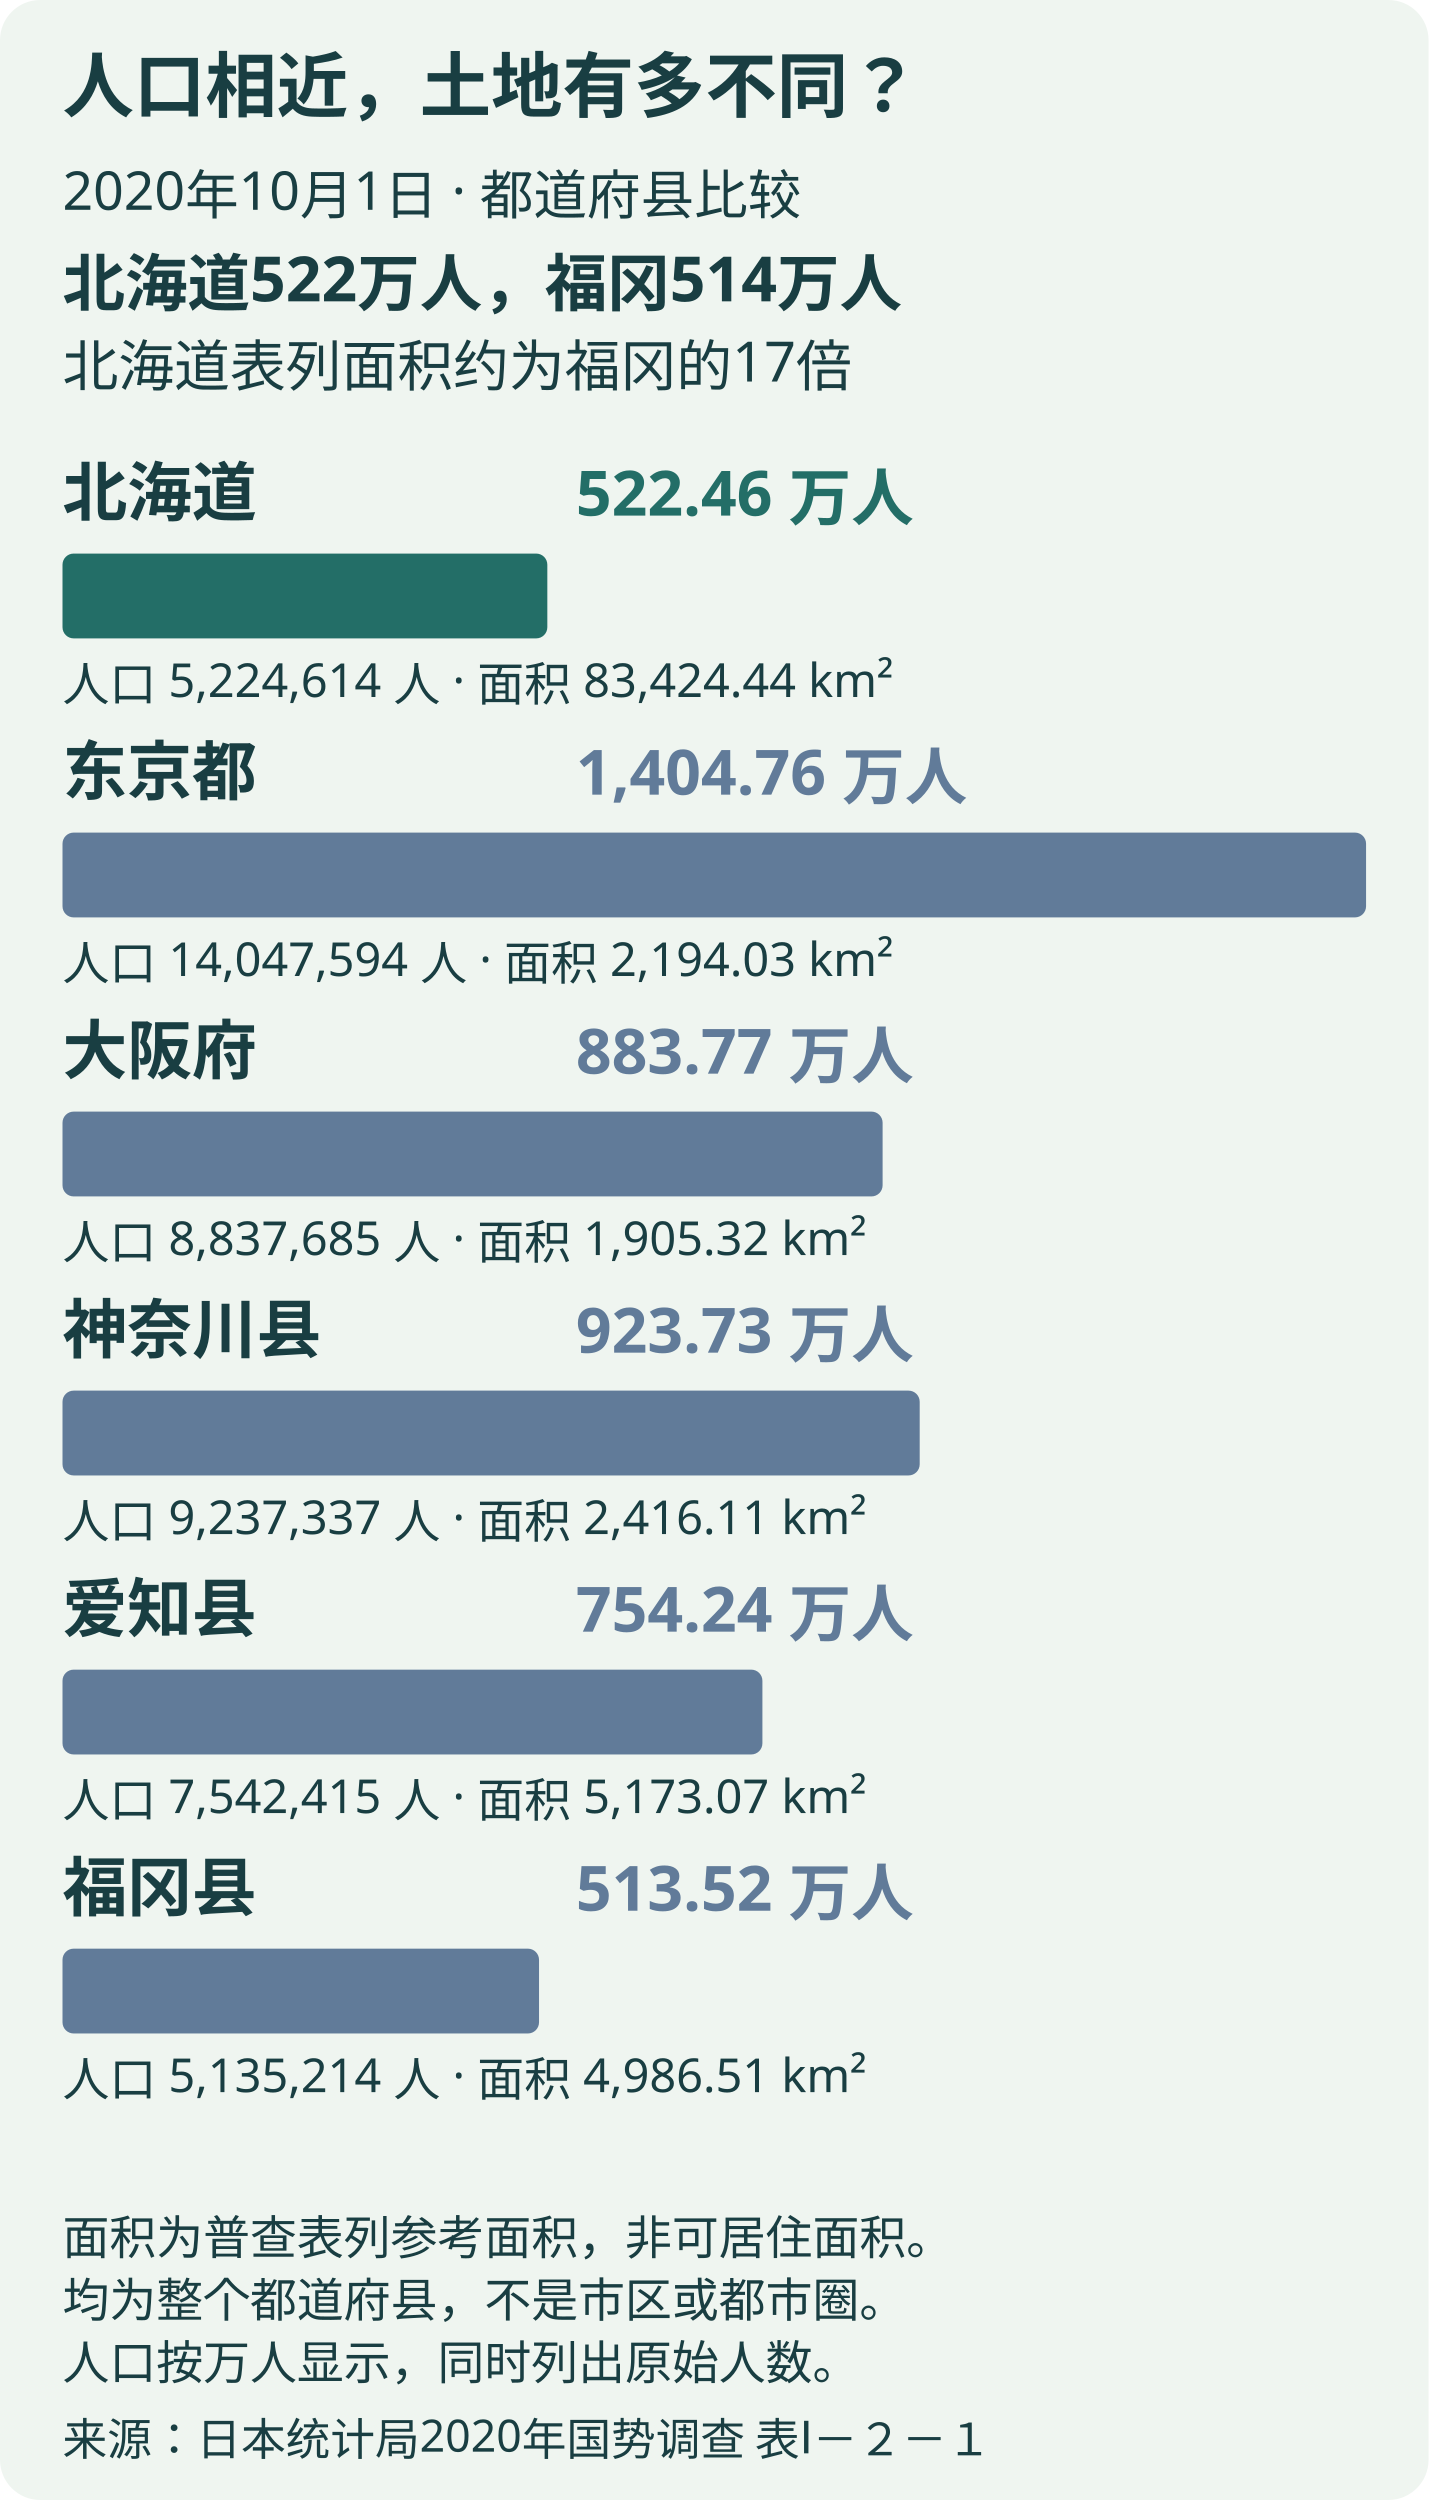
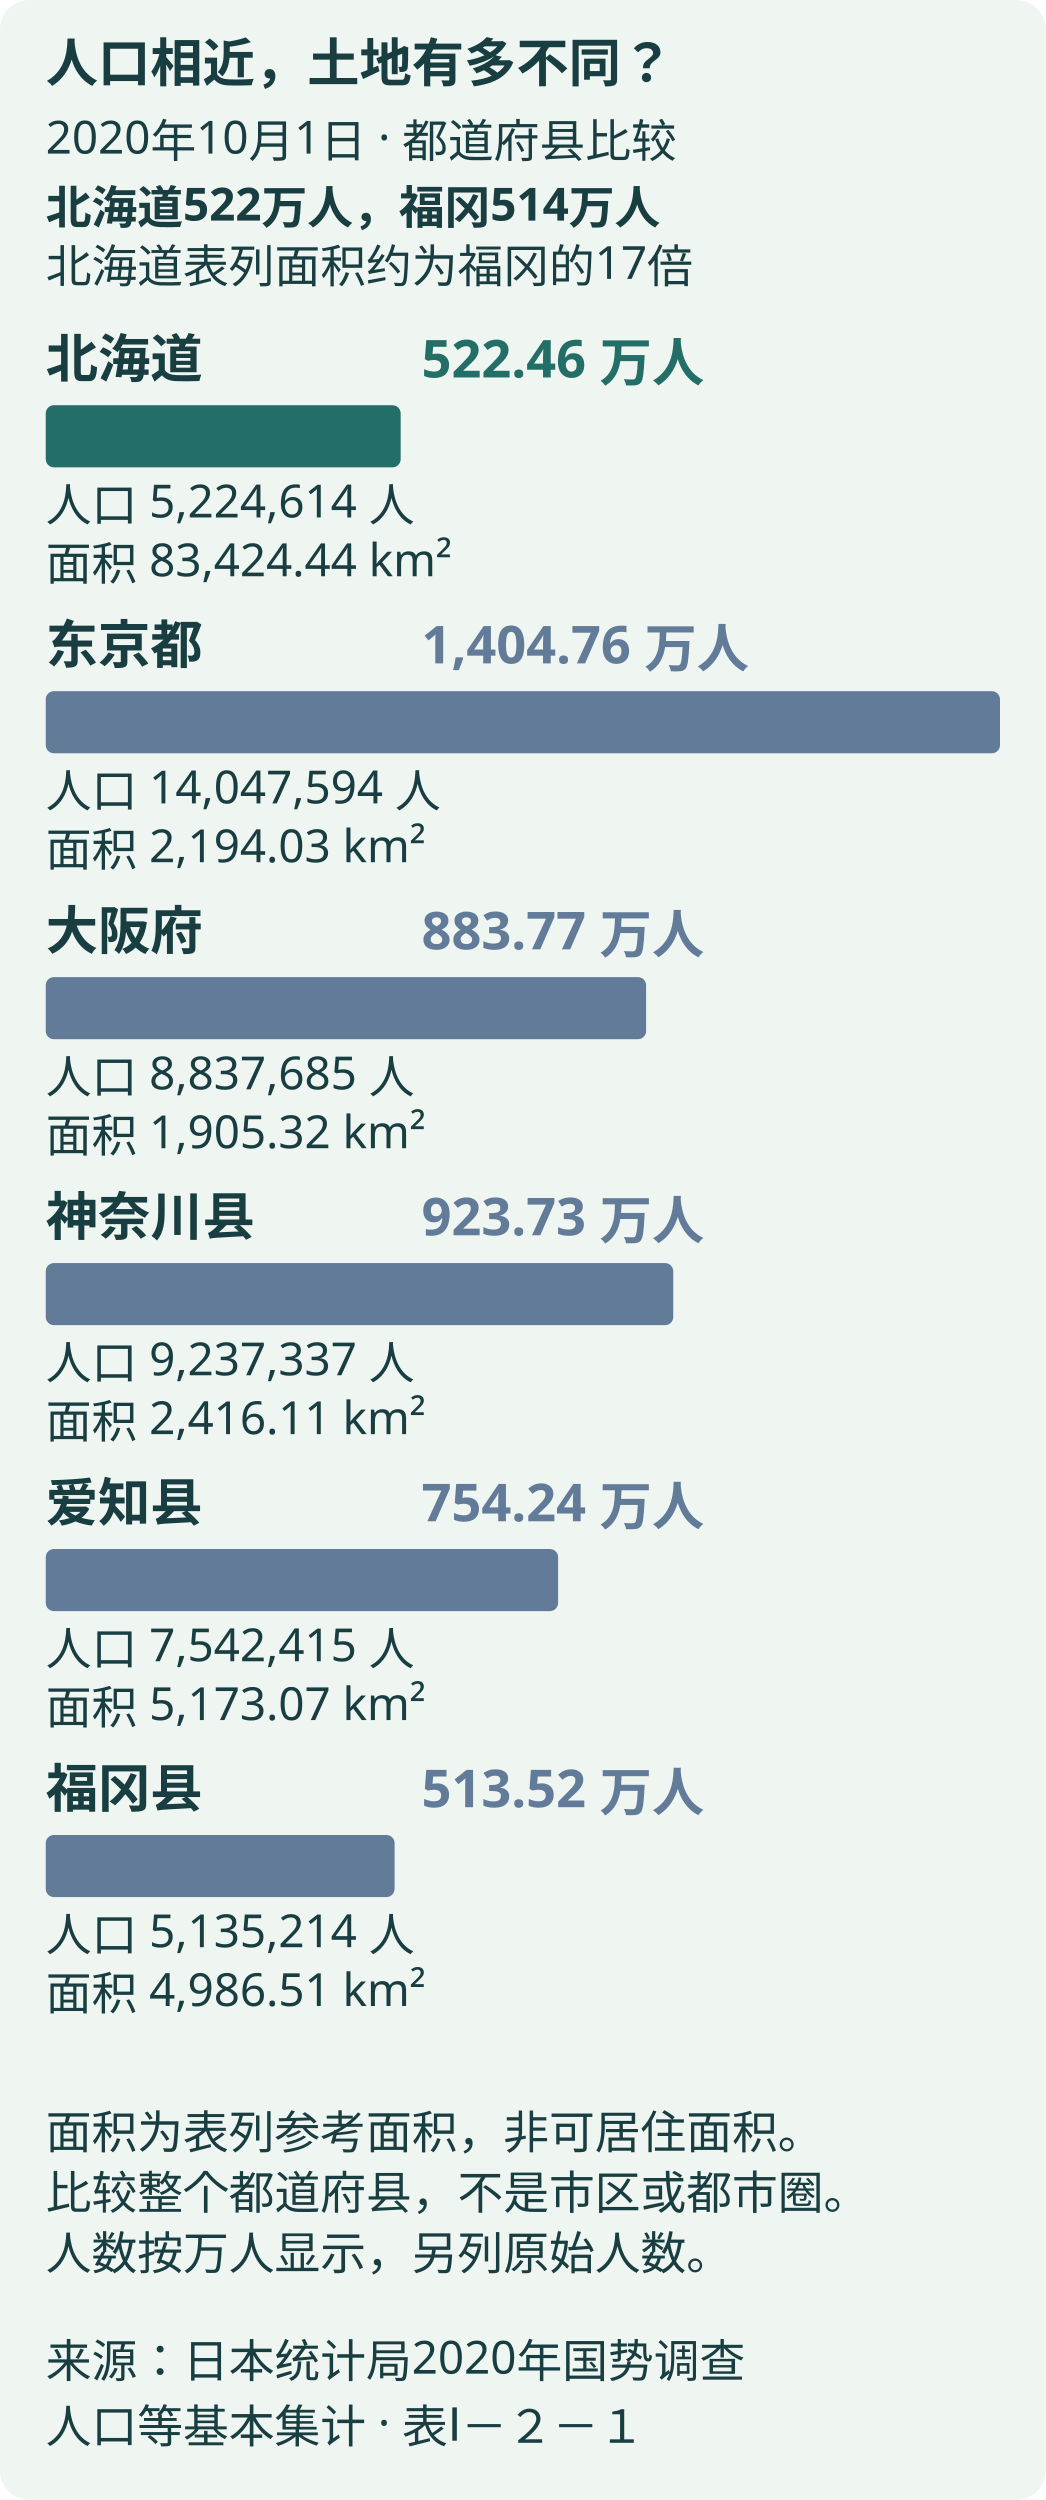
- <svg xmlns="http://www.w3.org/2000/svg" width="640" height="1120" viewBox="0 0 640 1120">
-   <rect width="640" height="1120" rx="18" fill="#eff5f0" />
+ <svg xmlns="http://www.w3.org/2000/svg" width="640" height="1530" viewBox="0 0 640 1530">
+   <rect width="640" height="1530" rx="18" fill="#eff5f0" />
  <g font-family="PingFang SC,Microsoft YaHei,sans-serif">
    <text x="28" y="50" font-size="32" fill="#193e42" font-weight="750">人口相近，土地有多不同？</text>
-     <text x="28" y="94" font-size="24" fill="#193e42" font-weight="500">2020年10月1日 · 都道府县比较</text>
+     <text x="28" y="94" font-size="28" fill="#193e42" font-weight="500">2020年10月1日 · 都道府县比较</text>
    <text x="28" y="137" font-size="28" fill="#193e42" font-weight="700">北海道522万人，福冈514万人</text>
-     <text x="28" y="173" font-size="25" fill="#193e42" font-weight="500">北海道表列面积约为福冈的17倍</text>
-     <text x="28" y="231" font-size="29" fill="#193e42" font-weight="750">北海道</text>
-     <text x="258" y="231" font-size="28" fill="#236e67" font-weight="700">522.46 万人</text>
+     <text x="28" y="173" font-size="28" fill="#193e42" font-weight="500">北海道表列面积约为福冈的17倍</text>
+     <text x="28" y="231" font-size="32" fill="#193e42" font-weight="750">北海道</text>
+     <text x="258" y="231" font-size="32" fill="#236e67" font-weight="700">522.46 万人</text>
    <rect x="28" y="248" width="217.203" height="38" rx="5" fill="#236e67" />
-     <text x="28" y="314" font-size="21" fill="#193e42" font-weight="500">人口 5,224,614 人 · 面积 83,424.44 km²</text>
-     <text x="28" y="356" font-size="29" fill="#193e42" font-weight="750">东京都</text>
-     <text x="258" y="356" font-size="28" fill="#617b99" font-weight="700">1,404.76 万人</text>
-     <rect x="28" y="373" width="584.0" height="38" rx="5" fill="#617b99" />
-     <text x="28" y="439" font-size="21" fill="#193e42" font-weight="500">人口 14,047,594 人 · 面积 2,194.03 km²</text>
-     <text x="28" y="481" font-size="29" fill="#193e42" font-weight="750">大阪府</text>
-     <text x="258" y="481" font-size="28" fill="#617b99" font-weight="700">883.77 万人</text>
-     <rect x="28" y="498" width="367.409" height="38" rx="5" fill="#617b99" />
-     <text x="28" y="564" font-size="21" fill="#193e42" font-weight="500">人口 8,837,685 人 · 面积 1,905.32 km²</text>
-     <text x="28" y="606" font-size="29" fill="#193e42" font-weight="750">神奈川县</text>
-     <text x="258" y="606" font-size="28" fill="#617b99" font-weight="700">923.73 万人</text>
-     <rect x="28" y="623" width="384.023" height="38" rx="5" fill="#617b99" />
-     <text x="28" y="689" font-size="21" fill="#193e42" font-weight="500">人口 9,237,337 人 · 面积 2,416.11 km²</text>
-     <text x="28" y="731" font-size="29" fill="#193e42" font-weight="750">爱知县</text>
-     <text x="258" y="731" font-size="28" fill="#617b99" font-weight="700">754.24 万人</text>
-     <rect x="28" y="748" width="313.56" height="38" rx="5" fill="#617b99" />
-     <text x="28" y="814" font-size="21" fill="#193e42" font-weight="500">人口 7,542,415 人 · 面积 5,173.07 km²</text>
-     <text x="28" y="856" font-size="29" fill="#193e42" font-weight="750">福冈县</text>
-     <text x="258" y="856" font-size="28" fill="#617b99" font-weight="700">513.52 万人</text>
-     <rect x="28" y="873" width="213.486" height="38" rx="5" fill="#617b99" />
-     <text x="28" y="939" font-size="21" fill="#193e42" font-weight="500">人口 5,135,214 人 · 面积 4,986.51 km²</text>
-     <text x="28" y="1010" font-size="21" fill="#193e42" font-weight="500">面积为普查表列参考面积，非可居住面积。</text>
-     <text x="28" y="1038" font-size="21" fill="#193e42" font-weight="500">均为整个都道府县，不是市区或都市圈。</text>
-     <text x="28" y="1066" font-size="21" fill="#193e42" font-weight="500">人口按万人显示，同时列出原始人数。</text>
-     <text x="28" y="1100" font-size="20" fill="#193e42" font-weight="500">来源：日本统计局2020年国势调查 表Ⅰ－２－１</text>
+     <text x="28" y="319" font-size="28" fill="#193e42" font-weight="500">人口 5,224,614 人</text>
+     <text x="28" y="355" font-size="28" fill="#193e42" font-weight="500">面积 83,424.44 km²</text>
+     <text x="28" y="406" font-size="32" fill="#193e42" font-weight="750">东京都</text>
+     <text x="258" y="406" font-size="32" fill="#617b99" font-weight="700">1,404.76 万人</text>
+     <rect x="28" y="423" width="584.0" height="38" rx="5" fill="#617b99" />
+     <text x="28" y="494" font-size="28" fill="#193e42" font-weight="500">人口 14,047,594 人</text>
+     <text x="28" y="530" font-size="28" fill="#193e42" font-weight="500">面积 2,194.03 km²</text>
+     <text x="28" y="581" font-size="32" fill="#193e42" font-weight="750">大阪府</text>
+     <text x="258" y="581" font-size="32" fill="#617b99" font-weight="700">883.77 万人</text>
+     <rect x="28" y="598" width="367.409" height="38" rx="5" fill="#617b99" />
+     <text x="28" y="669" font-size="28" fill="#193e42" font-weight="500">人口 8,837,685 人</text>
+     <text x="28" y="705" font-size="28" fill="#193e42" font-weight="500">面积 1,905.32 km²</text>
+     <text x="28" y="756" font-size="32" fill="#193e42" font-weight="750">神奈川县</text>
+     <text x="258" y="756" font-size="32" fill="#617b99" font-weight="700">923.73 万人</text>
+     <rect x="28" y="773" width="384.023" height="38" rx="5" fill="#617b99" />
+     <text x="28" y="844" font-size="28" fill="#193e42" font-weight="500">人口 9,237,337 人</text>
+     <text x="28" y="880" font-size="28" fill="#193e42" font-weight="500">面积 2,416.11 km²</text>
+     <text x="28" y="931" font-size="32" fill="#193e42" font-weight="750">爱知县</text>
+     <text x="258" y="931" font-size="32" fill="#617b99" font-weight="700">754.24 万人</text>
+     <rect x="28" y="948" width="313.56" height="38" rx="5" fill="#617b99" />
+     <text x="28" y="1019" font-size="28" fill="#193e42" font-weight="500">人口 7,542,415 人</text>
+     <text x="28" y="1055" font-size="28" fill="#193e42" font-weight="500">面积 5,173.07 km²</text>
+     <text x="28" y="1106" font-size="32" fill="#193e42" font-weight="750">福冈县</text>
+     <text x="258" y="1106" font-size="32" fill="#617b99" font-weight="700">513.52 万人</text>
+     <rect x="28" y="1123" width="213.486" height="38" rx="5" fill="#617b99" />
+     <text x="28" y="1194" font-size="28" fill="#193e42" font-weight="500">人口 5,135,214 人</text>
+     <text x="28" y="1230" font-size="28" fill="#193e42" font-weight="500">面积 4,986.51 km²</text>
+     <text x="28" y="1315" font-size="28" fill="#193e42" font-weight="500">面积为表列参考面积，非可居住面积。</text>
+     <text x="28" y="1352" font-size="28" fill="#193e42" font-weight="500">比较整个都道府县，不是市区或都市圈。</text>
+     <text x="28" y="1389" font-size="28" fill="#193e42" font-weight="500">人数按万人显示，另列原始人数。</text>
+     <text x="28" y="1455" font-size="28" fill="#193e42" font-weight="500">来源：日本统计局2020年国势调查</text>
+     <text x="28" y="1495" font-size="28" fill="#193e42" font-weight="500">人口等基本集计 · 表Ⅰ－２－１</text>
  </g>
</svg>
